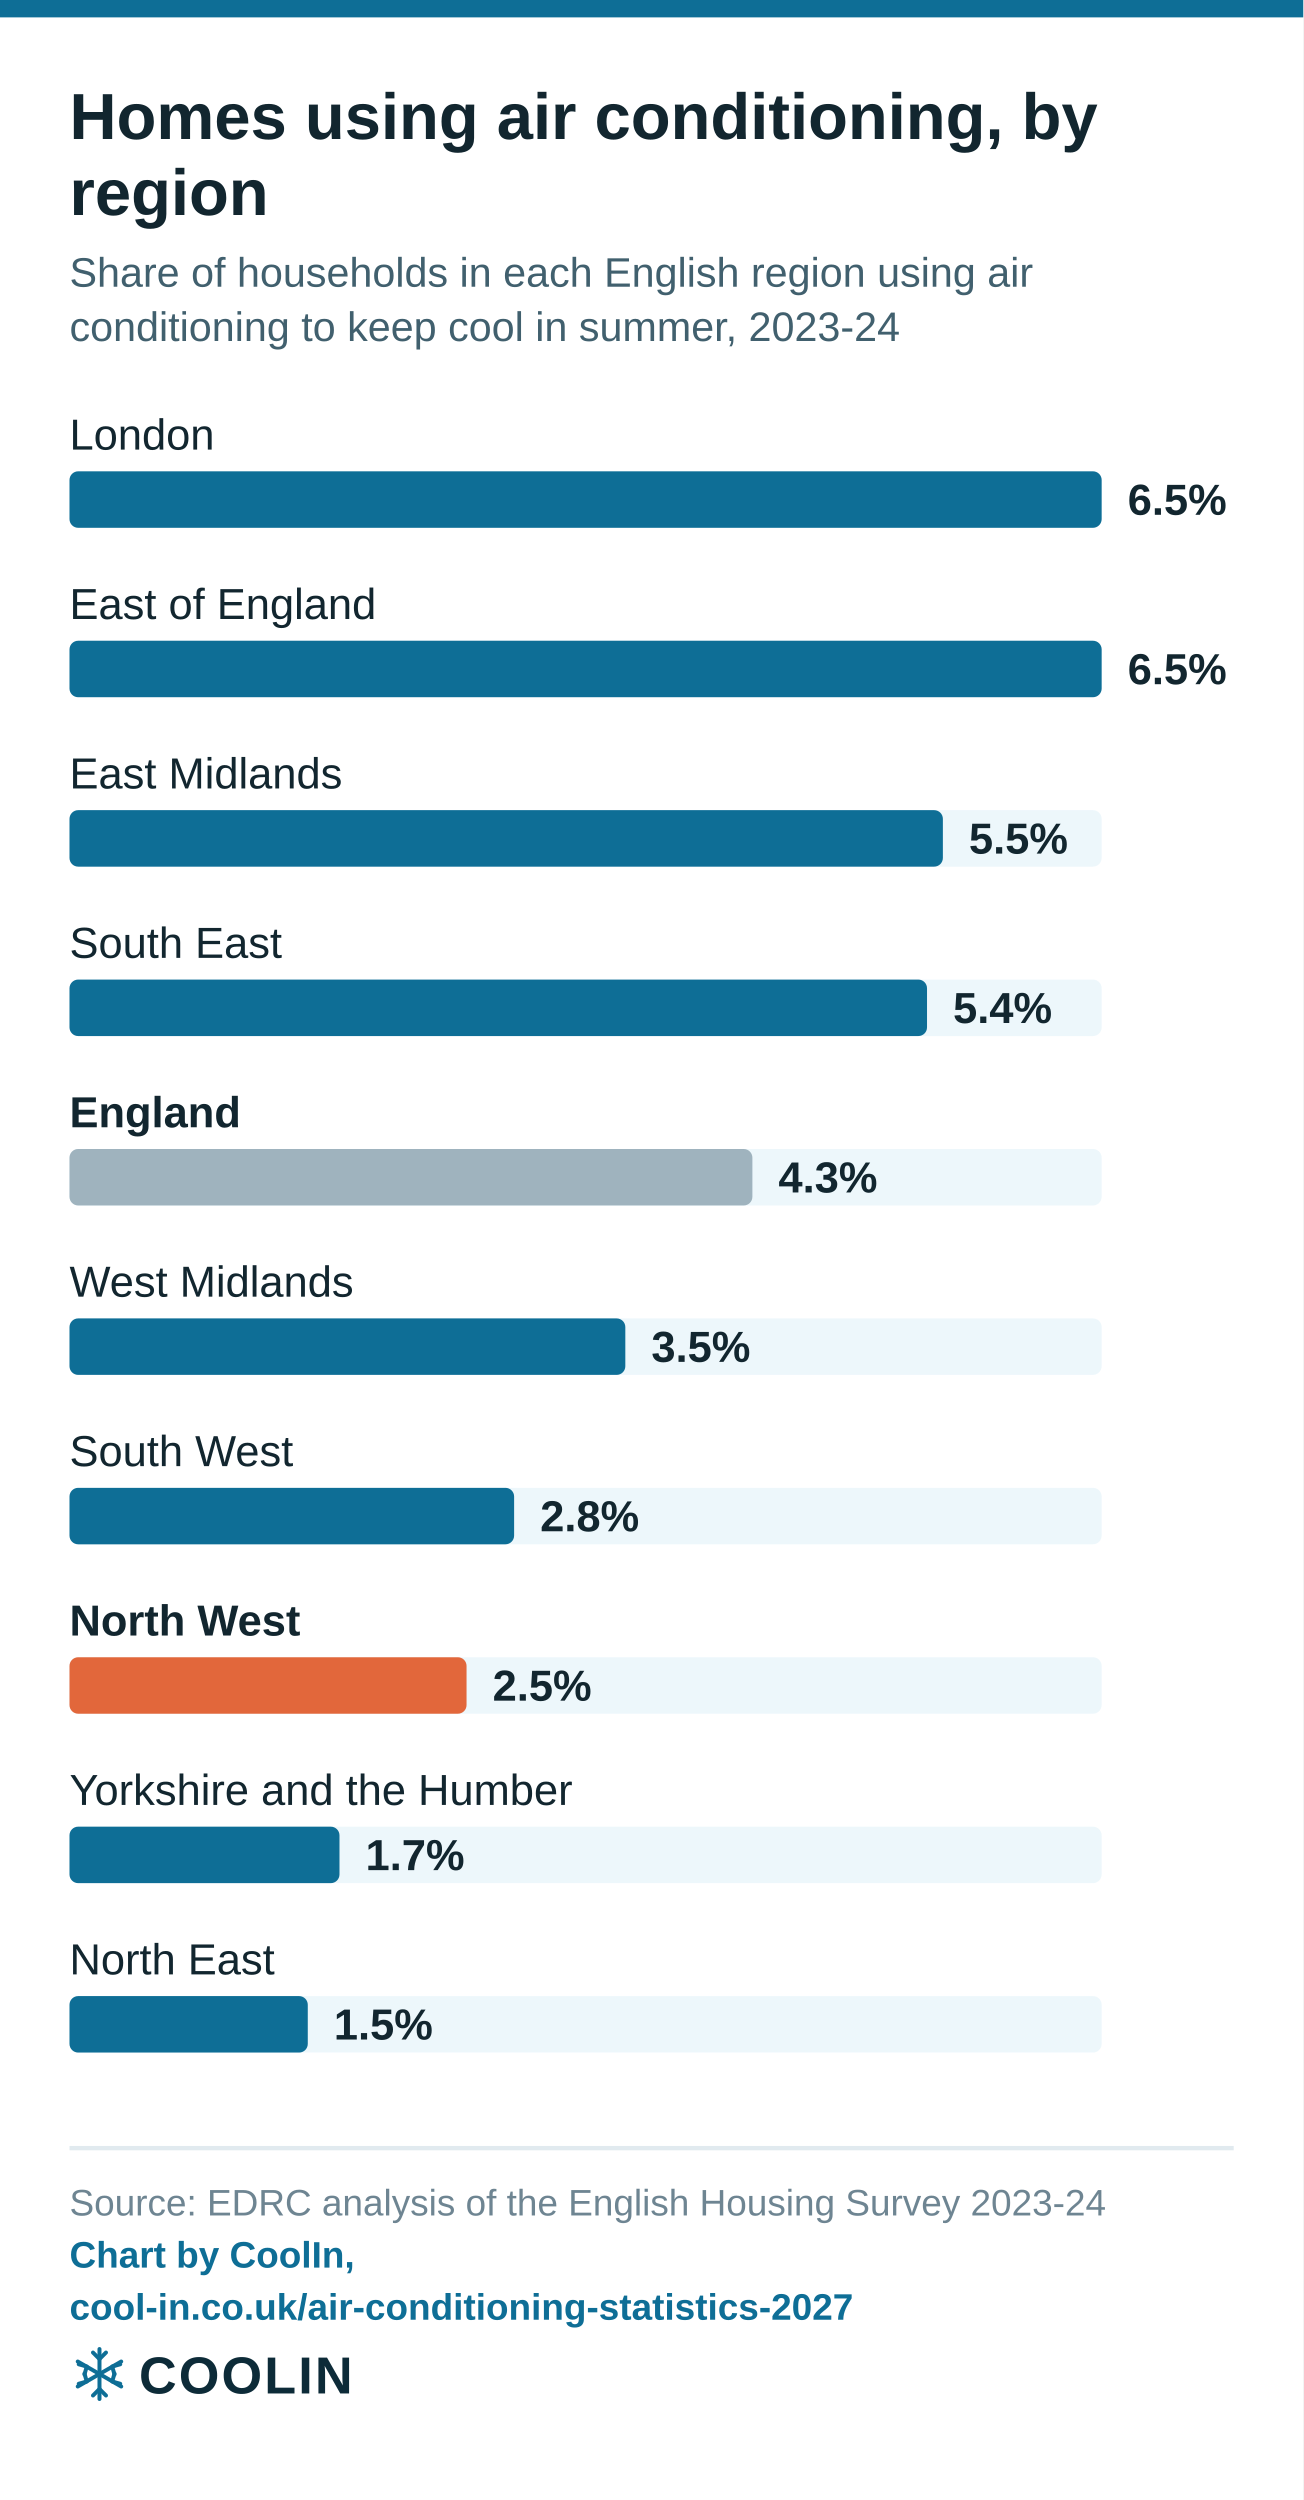
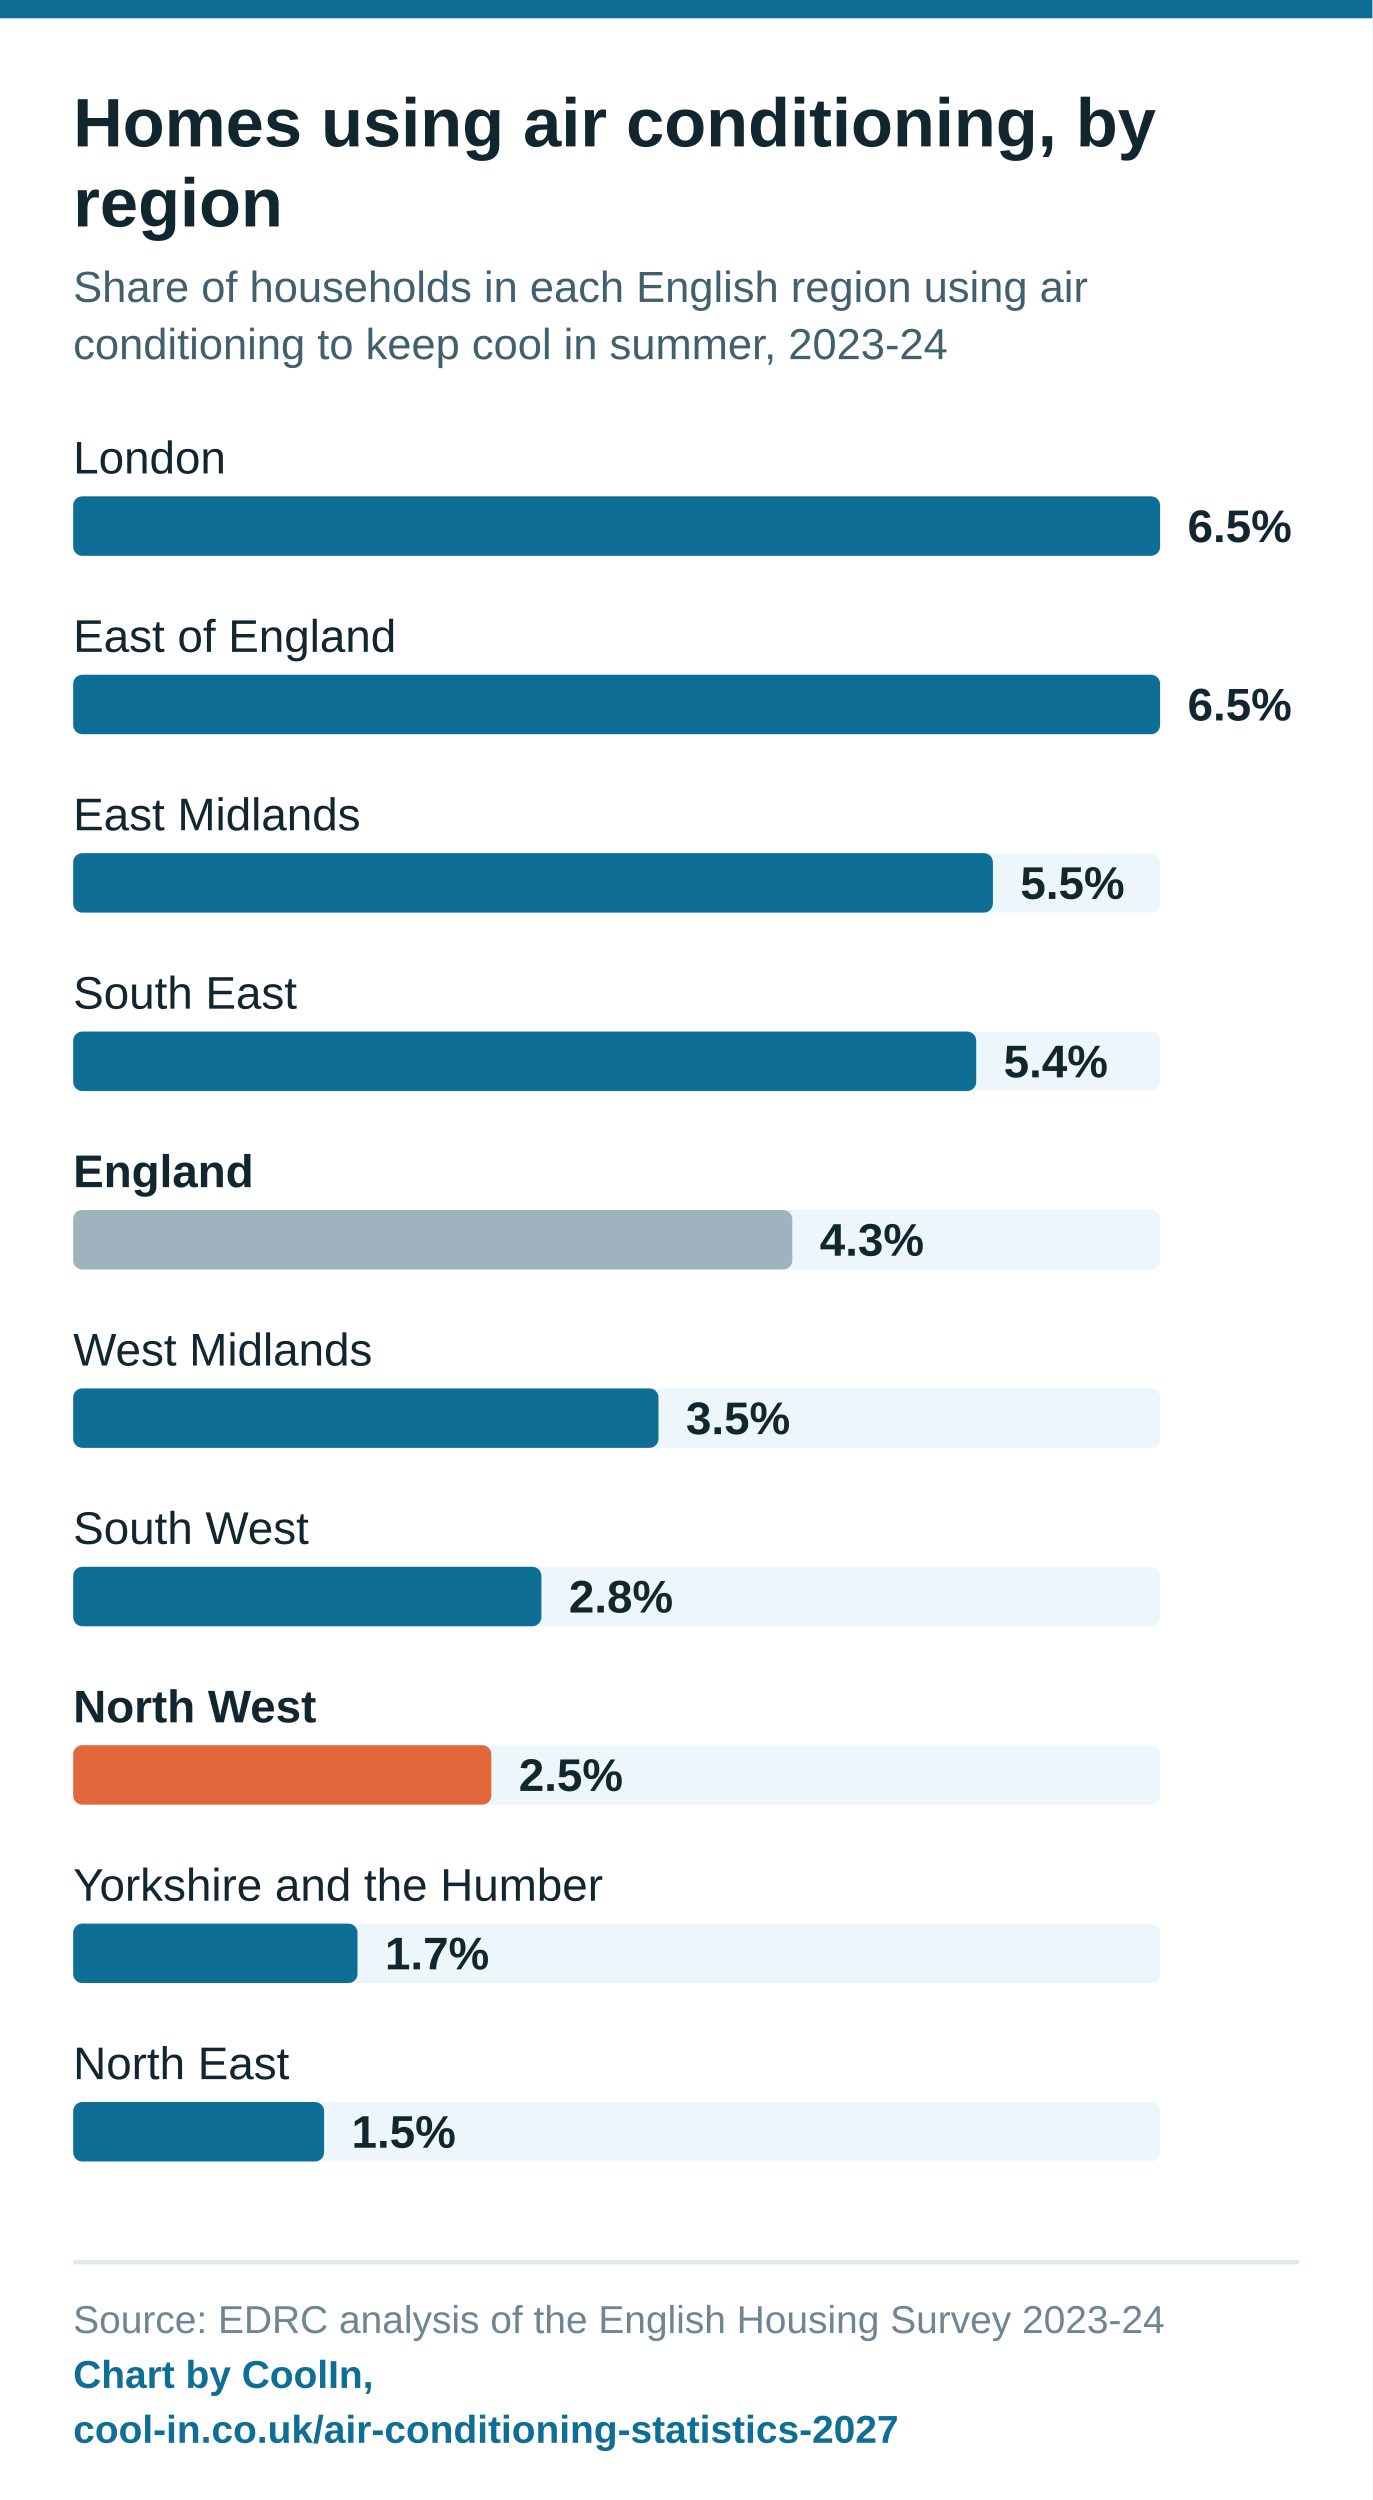
- <svg xmlns="http://www.w3.org/2000/svg" viewBox="0 0 600 1151" width="600" height="1151" font-family="Arial, Helvetica, sans-serif">
-   <rect width="600" height="1151" fill="#FFFFFF" />
+ <svg xmlns="http://www.w3.org/2000/svg" viewBox="0 0 600 1093" width="600" height="1093" font-family="Arial, Helvetica, sans-serif">
+   <rect width="600" height="1093" fill="#FFFFFF" />
  <rect width="600" height="8" fill="#0E6E96" />
  <text x="32" y="64" font-size="30" font-weight="700" fill="#12262F">Homes using air conditioning, by</text>
  <text x="32" y="99" font-size="30" font-weight="700" fill="#12262F">region</text>
  <text x="32" y="132" font-size="19" fill="#41606E">Share of households in each English region using air</text>
  <text x="32" y="157" font-size="19" fill="#41606E">conditioning to keep cool in summer, 2023-24</text>
  <g transform="translate(0,187)">
    <defs>
      <pattern id="hatch" width="10" height="10" patternUnits="userSpaceOnUse" patternTransform="rotate(45)">
        <rect width="10" height="10" fill="#FBE7DC" />
        <line x1="0" y1="0" x2="0" y2="10" stroke="#E2673B" stroke-width="4" />
      </pattern>
    </defs>
    <text x="32" y="20" font-size="20" font-weight="400" fill="#12262F">London</text>
    <rect x="32" y="30" width="475.2" height="26" rx="4" fill="#D7EDF7" opacity=".45" />
    <rect x="32" y="30" width="475.2" height="26" rx="4" fill="#0E6E96" />
    <text x="519.2" y="50" font-size="20" font-weight="700" fill="#12262F">6.5%</text>
    <text x="32" y="98" font-size="20" font-weight="400" fill="#12262F">East of England</text>
    <rect x="32" y="108" width="475.2" height="26" rx="4" fill="#D7EDF7" opacity=".45" />
    <rect x="32" y="108" width="475.2" height="26" rx="4" fill="#0E6E96" />
    <text x="519.2" y="128" font-size="20" font-weight="700" fill="#12262F">6.5%</text>
    <text x="32" y="176" font-size="20" font-weight="400" fill="#12262F">East Midlands</text>
    <rect x="32" y="186" width="475.2" height="26" rx="4" fill="#D7EDF7" opacity=".45" />
    <rect x="32" y="186" width="402.1" height="26" rx="4" fill="#0E6E96" />
    <text x="446.1" y="206" font-size="20" font-weight="700" fill="#12262F">5.5%</text>
    <text x="32" y="254" font-size="20" font-weight="400" fill="#12262F">South East</text>
    <rect x="32" y="264" width="475.2" height="26" rx="4" fill="#D7EDF7" opacity=".45" />
    <rect x="32" y="264" width="394.8" height="26" rx="4" fill="#0E6E96" />
    <text x="438.8" y="284" font-size="20" font-weight="700" fill="#12262F">5.4%</text>
    <text x="32" y="332" font-size="20" font-weight="700" fill="#12262F">England</text>
    <rect x="32" y="342" width="475.2" height="26" rx="4" fill="#D7EDF7" opacity=".45" />
    <rect x="32" y="342" width="314.4" height="26" rx="4" fill="#9FB3BE" />
    <text x="358.4" y="362" font-size="20" font-weight="700" fill="#12262F">4.3%</text>
    <text x="32" y="410" font-size="20" font-weight="400" fill="#12262F">West Midlands</text>
    <rect x="32" y="420" width="475.2" height="26" rx="4" fill="#D7EDF7" opacity=".45" />
    <rect x="32" y="420" width="255.9" height="26" rx="4" fill="#0E6E96" />
    <text x="299.9" y="440" font-size="20" font-weight="700" fill="#12262F">3.5%</text>
    <text x="32" y="488" font-size="20" font-weight="400" fill="#12262F">South West</text>
    <rect x="32" y="498" width="475.2" height="26" rx="4" fill="#D7EDF7" opacity=".45" />
    <rect x="32" y="498" width="204.7" height="26" rx="4" fill="#0E6E96" />
    <text x="248.7" y="518" font-size="20" font-weight="700" fill="#12262F">2.8%</text>
    <text x="32" y="566" font-size="20" font-weight="700" fill="#12262F">North West</text>
    <rect x="32" y="576" width="475.2" height="26" rx="4" fill="#D7EDF7" opacity=".45" />
    <rect x="32" y="576" width="182.8" height="26" rx="4" fill="#E2673B" />
    <text x="226.8" y="596" font-size="20" font-weight="700" fill="#12262F">2.5%</text>
    <text x="32" y="644" font-size="20" font-weight="400" fill="#12262F">Yorkshire and the Humber</text>
    <rect x="32" y="654" width="475.2" height="26" rx="4" fill="#D7EDF7" opacity=".45" />
    <rect x="32" y="654" width="124.3" height="26" rx="4" fill="#0E6E96" />
    <text x="168.3" y="674" font-size="20" font-weight="700" fill="#12262F">1.7%</text>
    <text x="32" y="722" font-size="20" font-weight="400" fill="#12262F">North East</text>
    <rect x="32" y="732" width="475.2" height="26" rx="4" fill="#D7EDF7" opacity=".45" />
    <rect x="32" y="732" width="109.7" height="26" rx="4" fill="#0E6E96" />
    <text x="153.7" y="752" font-size="20" font-weight="700" fill="#12262F">1.5%</text>
  </g>
  <line x1="32" y1="989" x2="568" y2="989" stroke="#E1EAEF" stroke-width="2" />
  <text x="32" y="1020" font-size="17" fill="#6E8592">Source: EDRC analysis of the English Housing Survey 2023-24</text>
  <text x="32" y="1044" font-size="17" font-weight="700" fill="#0E6E96">Chart by CoolIn,</text>
  <text x="32" y="1068" font-size="17" font-weight="700" fill="#0E6E96">cool-in.co.uk/air-conditioning-statistics-2027</text>
-   <g transform="translate(32,1079.2) scale(1.150)" fill="none" stroke="#0E6E96" stroke-width="1.6" stroke-linecap="round">
-     <path d="M12 2v20" />
-     <path d="M3.3 7 20.7 17" />
-     <path d="M20.7 7 3.3 17" />
-     <path d="M12 6 9.4 3.4M12 6l2.6-2.6M12 18l-2.6 2.6M12 18l2.6 2.6" />
-     <path d="m17.1 9 3.2-.9M17.1 9l.9 3.2M6.9 15l-3.2.9M6.9 15 6 11.8" />
-     <path d="m17.1 15 3.2.9M17.1 15l.9-3.2M6.9 9l-3.2-.9M6.9 9 6 12.2" />
-   </g>
-   <text x="64" y="1101.95" font-size="24" font-weight="900" letter-spacing="1" fill="#0D2B38">COOLIN</text>
</svg>
